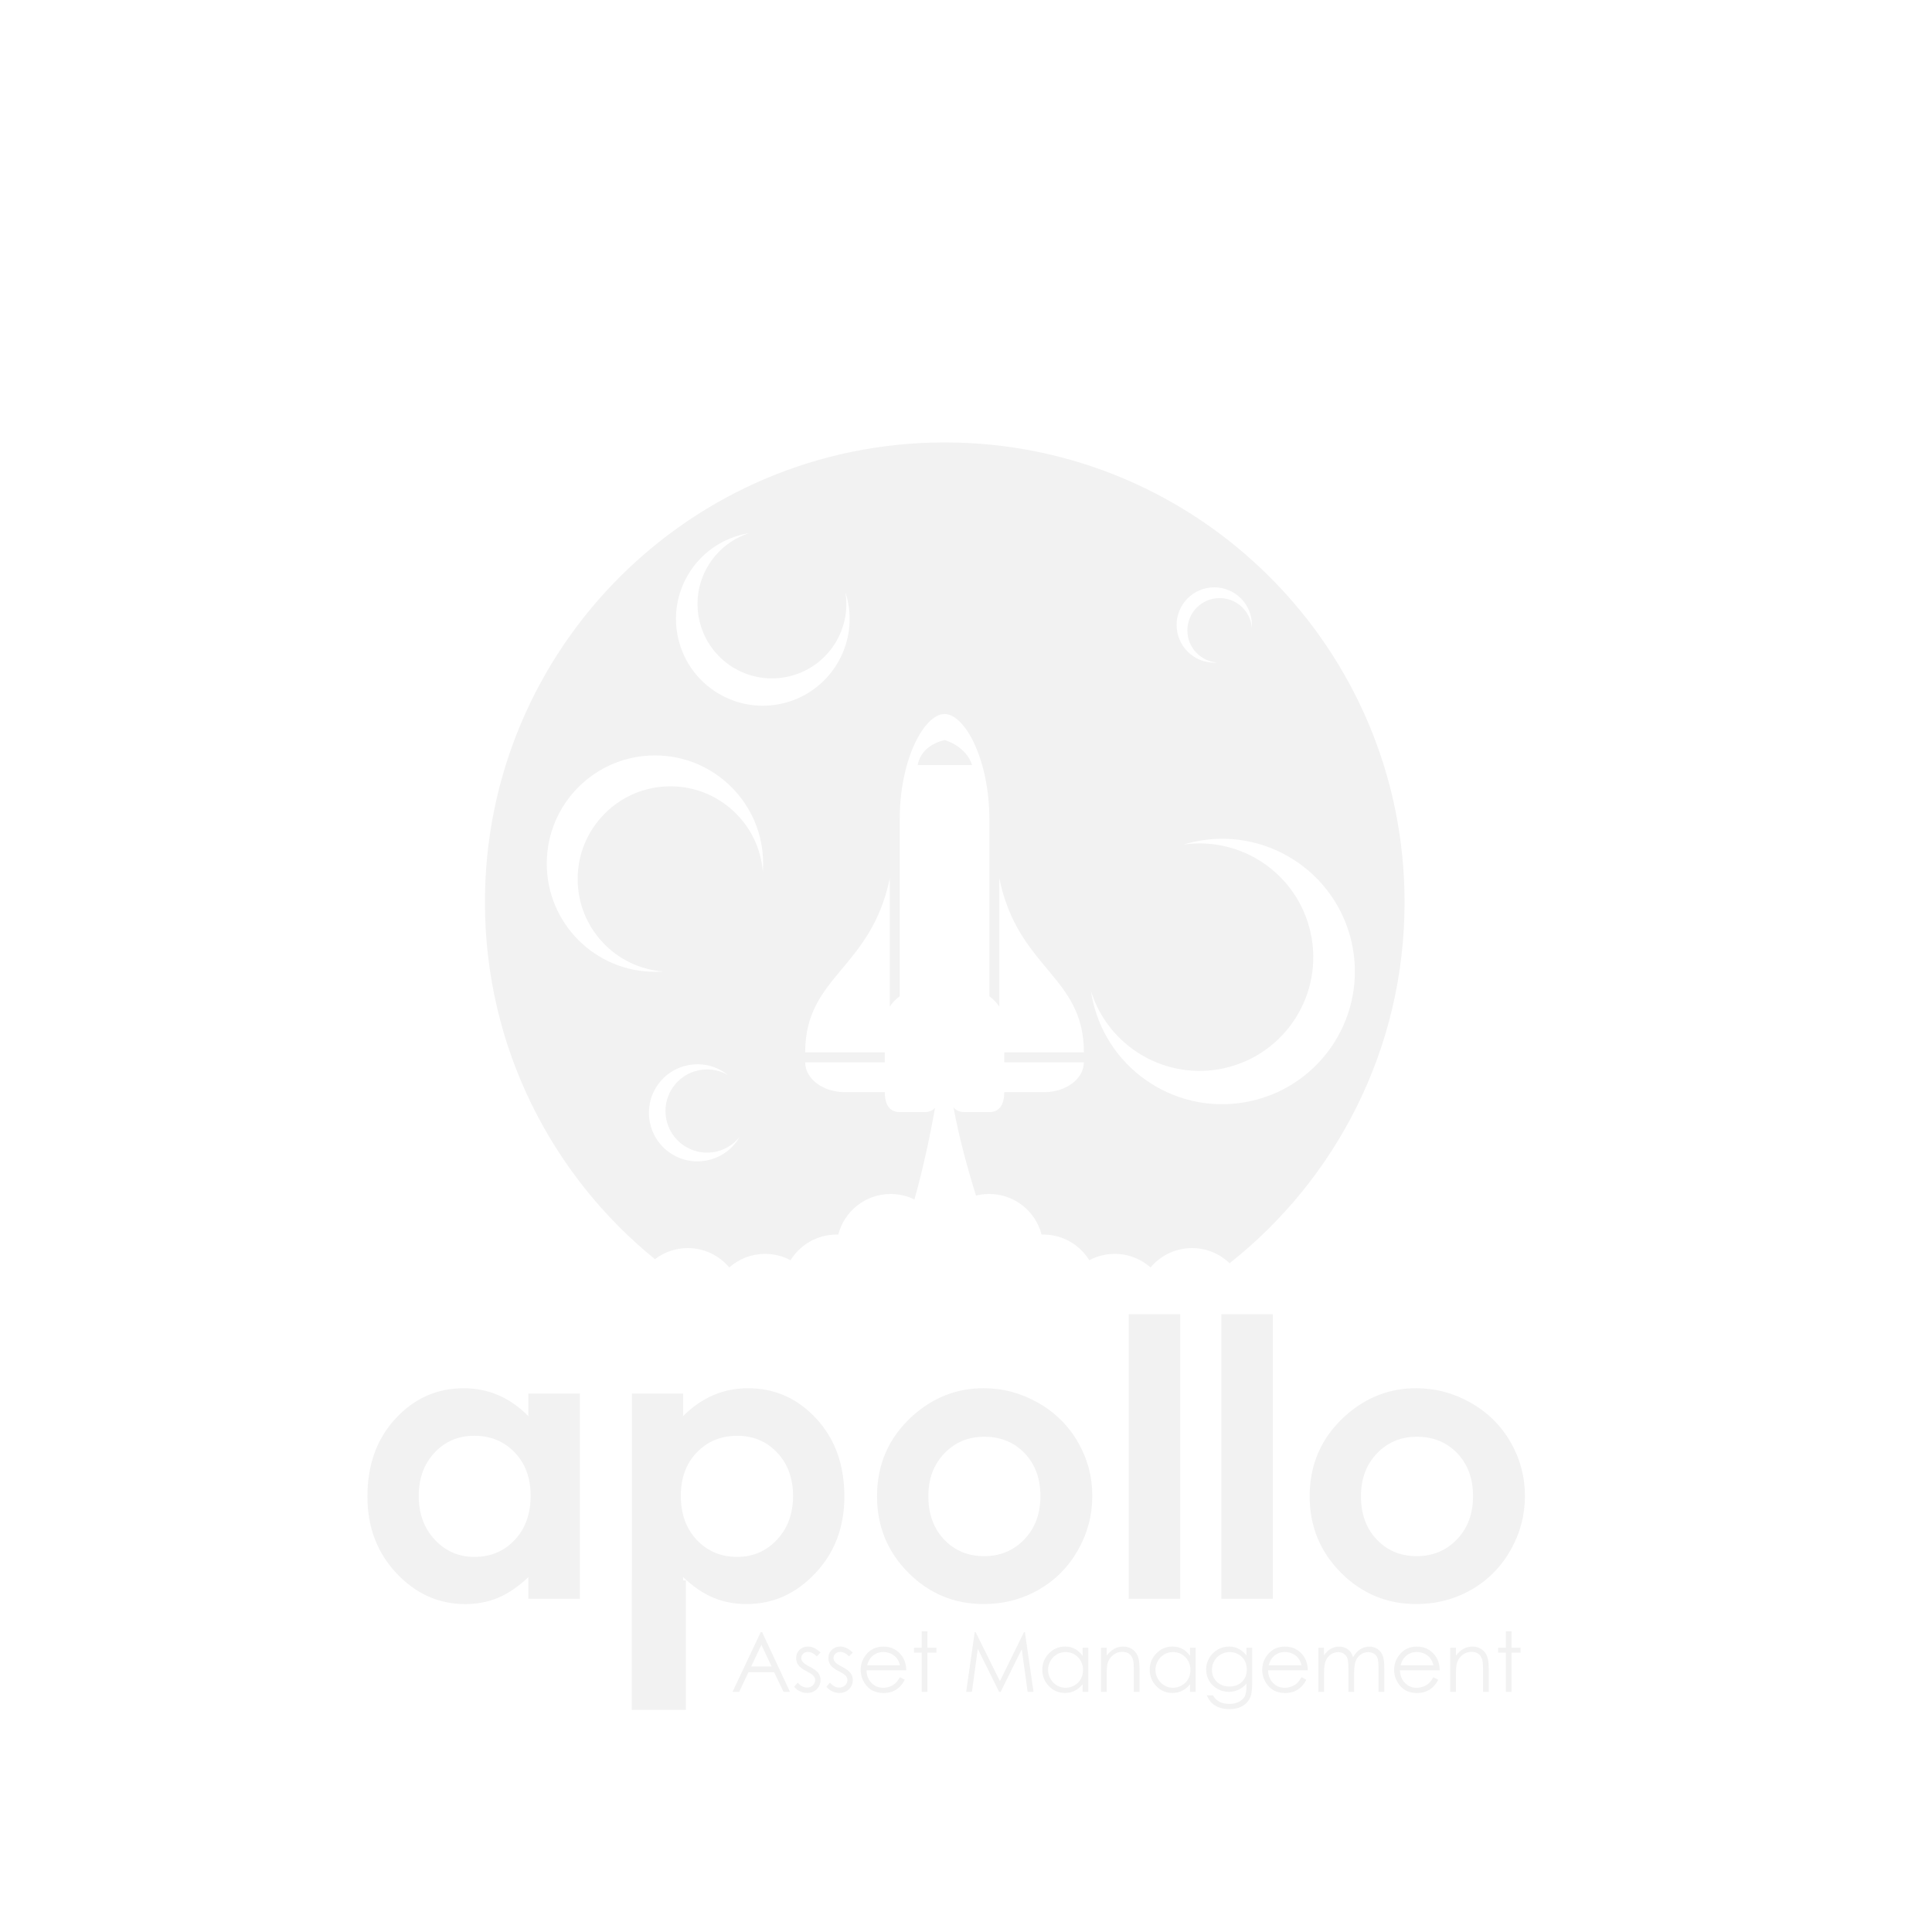
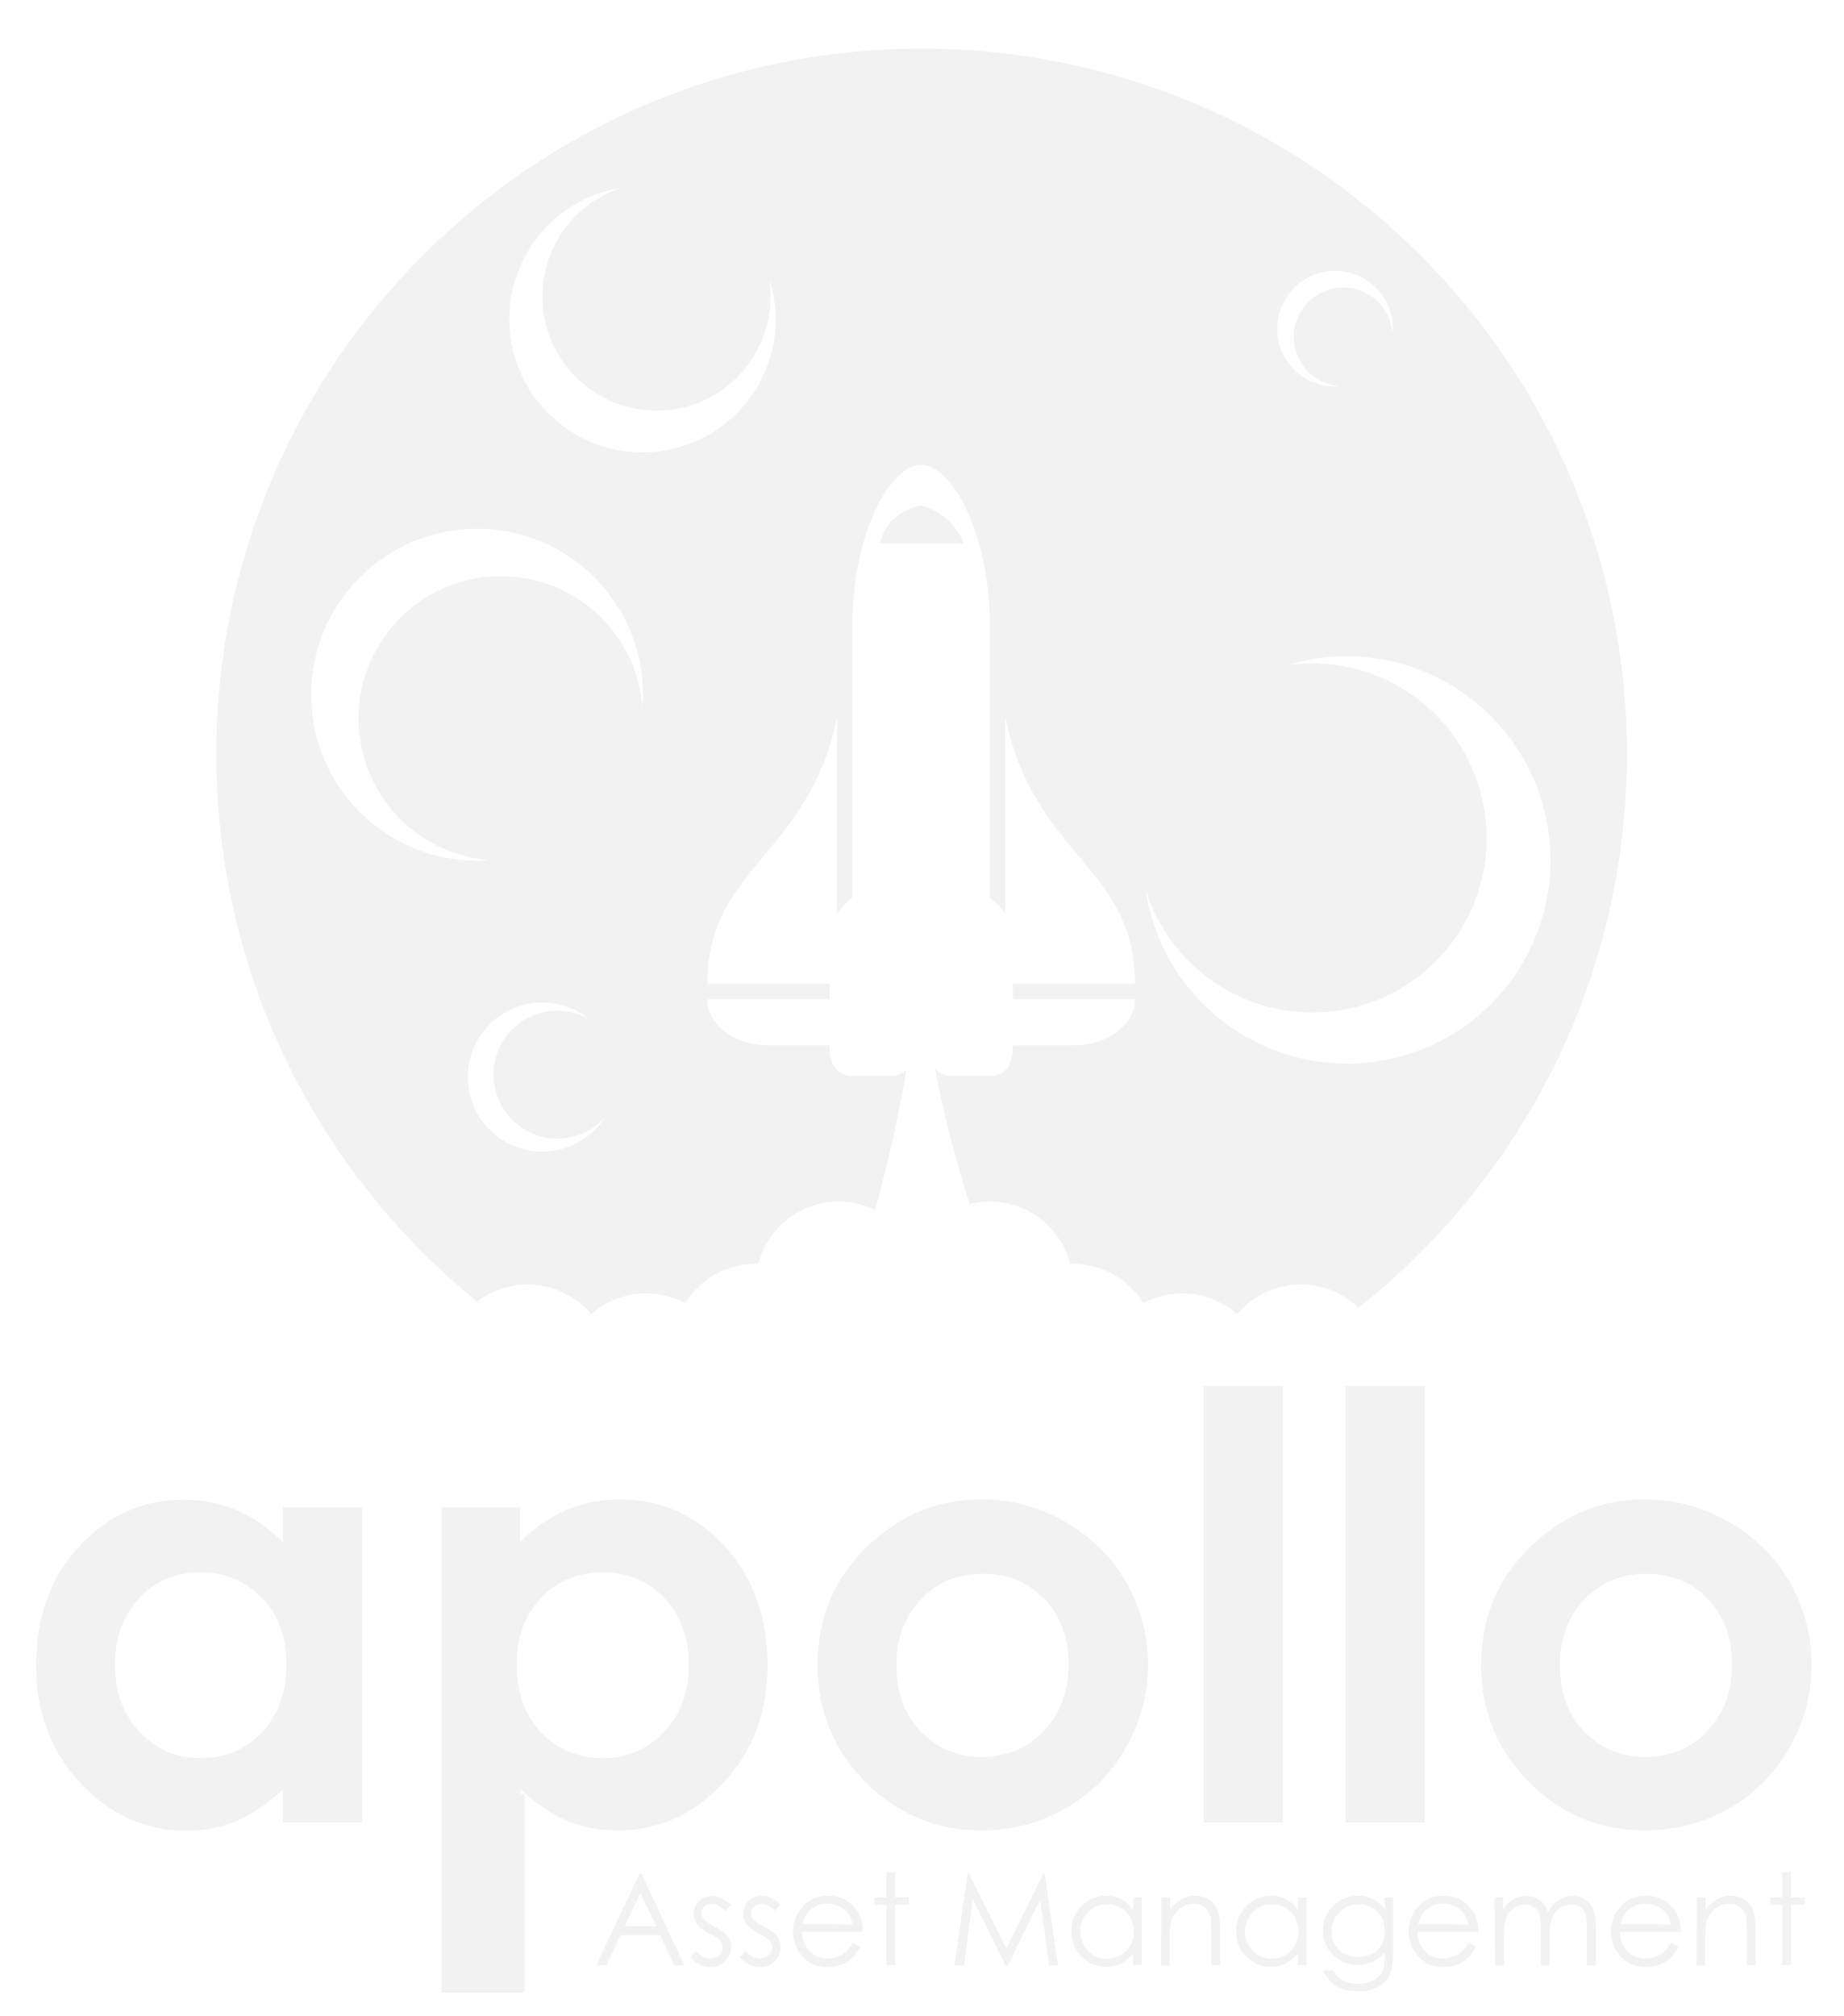
- <svg xmlns="http://www.w3.org/2000/svg" version="1.1" id="Layer_1" x="0px" y="0px" viewBox="0 0 1000 1000" style="enable-background:new 0 0 1000 1000;" xml:space="preserve">
+ <svg xmlns="http://www.w3.org/2000/svg" version="1.1" id="Layer_1" x="0px" y="0px" viewBox="0 0 622 680.2" style="enable-background:new 0 0 622 680.2;" xml:space="preserve">
  <style type="text/css">
	.st0{display:none;fill:#454776;}
	.st1{fill:#F2F2F2;}
</style>
-   <rect x="-22" y="-13" class="st0" width="1022" height="1022" />
-   <path class="st1" d="M489,229c-131.44,0-238,106.56-238,238c0,74.57,34.31,141.13,87.99,184.76c4.72-3.61,10.61-5.76,17.01-5.76  c8.62,0,16.33,3.9,21.46,10.02c4.94-4.37,11.43-7.02,18.54-7.02c4.76,0,9.25,1.19,13.18,3.29C414.11,644.32,422.93,639,433,639  c0.29,0,0.59,0.01,0.88,0.02C436.98,626.93,447.95,618,461,618c4.42,0,8.59,1.03,12.31,2.85c4.73-16.98,8.16-33.26,10.64-47.39  c-1.36,1.49-3.21,2.15-5.36,2.15H465.7c-4.5,0-7.73-2.83-7.73-10.3h-20.61c-11.38,0-20.6-6.92-20.6-15.45h41.21v-5.15h-41.21v0  c0-39.73,34.05-42.87,43.79-90.15v66.45c1.29-1.98,3.04-3.79,5.15-5.38v-91.97c0-14.09,2.84-28.25,7.81-38.83  c4.48-9.55,10.23-15.26,15.38-15.26s10.9,5.7,15.38,15.26c4.96,10.58,7.81,24.73,7.81,38.83v91.97c2.11,1.59,3.86,3.41,5.15,5.38  v-66.45c9.74,47.28,43.79,50.42,43.79,90.15v0h-41.21v5.15H561c0,8.53-9.23,15.45-20.6,15.45h-20.61c0,7.46-3.22,10.3-7.73,10.3  h-12.88c-2.31,0-4.29-0.76-5.66-2.5c2.78,14.95,6.87,30.46,11.67,45.73c2.18-0.54,4.46-0.84,6.81-0.84  c13.05,0,24.02,8.93,27.12,21.02c0.29-0.01,0.58-0.02,0.88-0.02c10.07,0,18.89,5.32,23.82,13.29c3.93-2.1,8.41-3.29,13.18-3.29  c7.11,0,13.6,2.66,18.54,7.02C600.67,649.9,608.38,646,617,646c7.55,0,14.39,2.99,19.43,7.85C691.59,610.26,727,542.77,727,467  C727,335.56,620.44,229,489,229z M381.74,590.2c-7.84,11.45-23.49,14.38-34.94,6.53c-11.45-7.84-14.38-23.49-6.53-34.94  c7.84-11.45,23.49-14.38,34.94-6.53c0.54,0.37,1.06,0.77,1.56,1.17c-9.66-5.6-22.14-2.9-28.55,6.46c-6.72,9.82-4.22,23.22,5.6,29.95  c9.36,6.41,21.97,4.41,28.95-4.29C382.45,589.11,382.11,589.66,381.74,590.2z M394.83,451.14C392.86,426.44,372.21,407,347,407  c-26.51,0-48,21.49-48,48c0,25.21,19.44,45.86,44.14,47.83c-1.37,0.1-2.74,0.17-4.14,0.17c-30.93,0-56-25.07-56-56  c0-30.93,25.07-56,56-56s56,25.07,56,56C395,448.39,394.93,449.77,394.83,451.14z M405.31,364.04  c-24.13,5.79-48.39-9.08-54.18-33.21c-5.79-24.13,9.08-48.39,33.21-54.18c1.09-0.26,2.17-0.47,3.26-0.64  c-18.91,6.16-30.21,25.92-25.49,45.59c4.96,20.69,25.75,33.43,46.44,28.47c19.67-4.72,32.15-23.75,29.06-43.39  c0.33,1.05,0.65,2.11,0.91,3.2C444.31,333.99,429.44,358.25,405.31,364.04z M628.5,304c10.77,0,19.5,8.73,19.5,19.5  c0,0.47-0.04,0.93-0.07,1.39c-0.71-8.58-7.88-15.32-16.64-15.32c-9.23,0-16.71,7.48-16.71,16.71c0,8.76,6.74,15.93,15.32,16.64  c-0.46,0.03-0.92,0.07-1.39,0.07c-10.77,0-19.5-8.73-19.5-19.5C609,312.73,617.73,304,628.5,304z M647.65,569.86  c-37.01,8.32-73.75-14.95-82.07-51.96c-0.37-1.67-0.66-3.33-0.91-5c9,29.03,38.94,46.73,69.11,39.96  c31.72-7.13,51.66-38.62,44.53-70.35c-6.78-30.17-35.59-49.66-65.68-45.37c1.61-0.49,3.24-0.94,4.91-1.31  c37.01-8.32,73.75,14.95,82.07,51.95C707.92,524.8,684.66,561.54,647.65,569.86z" />
+   <rect x="-200" y="-225.6" class="st0" width="1022" height="1022" />
+   <path class="st1" d="M311,16.4c-131.4,0-238,106.6-238,238c0,74.6,34.3,141.1,88,184.8c4.7-3.6,10.6-5.8,17-5.8  c8.6,0,16.3,3.9,21.5,10c4.9-4.4,11.4-7,18.5-7c4.8,0,9.2,1.2,13.2,3.3c4.9-8,13.8-13.3,23.8-13.3c0.3,0,0.6,0,0.9,0  c3.1-12.1,14.1-21,27.1-21c4.4,0,8.6,1,12.3,2.8c4.7-17,8.2-33.3,10.6-47.4c-1.4,1.5-3.2,2.2-5.4,2.2h-12.9c-4.5,0-7.7-2.8-7.7-10.3  h-20.6c-11.4,0-20.6-6.9-20.6-15.5h41.2v-5.2h-41.2l0,0c0-39.7,34-42.9,43.8-90.1v66.4c1.3-2,3-3.8,5.1-5.4v-92  c0-14.1,2.8-28.2,7.8-38.8c4.5-9.5,10.2-15.3,15.4-15.3s10.9,5.7,15.4,15.3c5,10.6,7.8,24.7,7.8,38.8v92c2.1,1.6,3.9,3.4,5.2,5.4  v-66.5c9.7,47.3,43.8,50.4,43.8,90.2l0,0h-41.2v5.2H383c0,8.5-9.2,15.5-20.6,15.5h-20.6c0,7.5-3.2,10.3-7.7,10.3h-12.9  c-2.3,0-4.3-0.8-5.7-2.5c2.8,15,6.9,30.5,11.7,45.7c2.2-0.5,4.5-0.8,6.8-0.8c13,0,24,8.9,27.1,21c0.3,0,0.6,0,0.9,0  c10.1,0,18.9,5.3,23.8,13.3c3.9-2.1,8.4-3.3,13.2-3.3c7.1,0,13.6,2.7,18.5,7c5.1-6.1,12.8-10,21.5-10c7.5,0,14.4,3,19.4,7.8  c55.2-43.6,90.6-111.1,90.6-186.8C549,122.9,442.4,16.4,311,16.4z M203.7,377.6c-7.8,11.5-23.5,14.4-34.9,6.5  c-11.5-7.8-14.4-23.5-6.5-34.9c7.8-11.5,23.5-14.4,34.9-6.5c0.5,0.4,1.1,0.8,1.6,1.2c-9.7-5.6-22.1-2.9-28.5,6.5  c-6.7,9.8-4.2,23.2,5.6,30c9.4,6.4,22,4.4,29-4.3C204.4,376.5,204.1,377,203.7,377.6z M216.8,238.5c-2-24.7-22.6-44.1-47.8-44.1  c-26.5,0-48,21.5-48,48c0,25.2,19.4,45.9,44.1,47.8c-1.4,0.1-2.7,0.2-4.1,0.2c-30.9,0-56-25.1-56-56s25.1-56,56-56s56,25.1,56,56  C217,235.8,216.9,237.1,216.8,238.5z M227.3,151.4c-24.1,5.8-48.4-9.1-54.2-33.2c-5.8-24.1,9.1-48.4,33.2-54.2  c1.1-0.3,2.2-0.5,3.3-0.6c-18.9,6.2-30.2,25.9-25.5,45.6c5,20.7,25.8,33.4,46.4,28.5c19.7-4.7,32.1-23.8,29.1-43.4  c0.3,1,0.6,2.1,0.9,3.2C266.3,121.4,251.4,145.6,227.3,151.4z M450.5,91.4c10.8,0,19.5,8.7,19.5,19.5c0,0.5,0,0.9-0.1,1.4  c-0.7-8.6-7.9-15.3-16.6-15.3c-9.2,0-16.7,7.5-16.7,16.7c0,8.8,6.7,15.9,15.3,16.6c-0.5,0-0.9,0.1-1.4,0.1  c-10.8,0-19.5-8.7-19.5-19.5C431,100.1,439.7,91.4,450.5,91.4z M469.6,357.2c-37,8.3-73.8-15-82.1-52c-0.4-1.7-0.7-3.3-0.9-5  c9,29,38.9,46.7,69.1,40c31.7-7.1,51.7-38.6,44.5-70.4c-6.8-30.2-35.6-49.7-65.7-45.4c1.6-0.5,3.2-0.9,4.9-1.3  c37-8.3,73.8,15,82.1,52C529.9,312.2,506.6,348.9,469.6,357.2z" />
  <g>
-     <path class="st1" d="M394.49,844.82l14.4,30.89h-3.33l-4.86-10.16H387.4l-4.81,10.16h-3.44l14.59-30.89H394.49z M394.1,851.38   l-5.29,11.18h10.56L394.1,851.38z" />
-     <path class="st1" d="M424.69,855.36l-1.89,1.95c-1.57-1.53-3.11-2.29-4.61-2.29c-0.95,0-1.77,0.31-2.45,0.94   c-0.68,0.63-1.02,1.36-1.02,2.2c0,0.74,0.28,1.45,0.84,2.12c0.56,0.69,1.74,1.49,3.54,2.41c2.19,1.13,3.67,2.23,4.46,3.28   c0.77,1.06,1.16,2.26,1.16,3.59c0,1.88-0.66,3.46-1.98,4.77c-1.32,1.3-2.96,1.95-4.94,1.95c-1.32,0-2.58-0.29-3.77-0.86   c-1.2-0.57-2.19-1.37-2.98-2.37l1.85-2.1c1.5,1.69,3.09,2.54,4.78,2.54c1.18,0,2.18-0.38,3.01-1.13c0.83-0.76,1.24-1.64,1.24-2.67   c0-0.84-0.27-1.59-0.82-2.25c-0.55-0.64-1.78-1.46-3.7-2.44c-2.06-1.06-3.47-2.11-4.21-3.15c-0.74-1.04-1.12-2.22-1.12-3.55   c0-1.74,0.59-3.18,1.78-4.33c1.18-1.15,2.68-1.72,4.49-1.72C420.44,852.27,422.56,853.3,424.69,855.36z" />
-     <path class="st1" d="M441.38,855.36l-1.89,1.95c-1.57-1.53-3.11-2.29-4.61-2.29c-0.95,0-1.77,0.31-2.45,0.94   c-0.68,0.63-1.02,1.36-1.02,2.2c0,0.74,0.28,1.45,0.84,2.12c0.56,0.69,1.74,1.49,3.54,2.41c2.19,1.13,3.67,2.23,4.46,3.28   c0.77,1.06,1.16,2.26,1.16,3.59c0,1.88-0.66,3.46-1.98,4.77c-1.32,1.3-2.96,1.95-4.94,1.95c-1.32,0-2.58-0.29-3.77-0.86   c-1.2-0.57-2.19-1.37-2.98-2.37l1.85-2.1c1.5,1.69,3.09,2.54,4.78,2.54c1.18,0,2.18-0.38,3.01-1.13c0.83-0.76,1.24-1.64,1.24-2.67   c0-0.84-0.27-1.59-0.82-2.25c-0.55-0.64-1.78-1.46-3.7-2.44c-2.06-1.06-3.47-2.11-4.21-3.15c-0.74-1.04-1.12-2.22-1.12-3.55   c0-1.74,0.59-3.18,1.78-4.33c1.18-1.15,2.68-1.72,4.49-1.72C437.13,852.27,439.25,853.3,441.38,855.36z" />
-     <path class="st1" d="M465.82,868.13l2.48,1.3c-0.81,1.6-1.75,2.88-2.82,3.86c-1.06,0.98-2.26,1.73-3.59,2.24   c-1.33,0.51-2.84,0.77-4.52,0.77c-3.73,0-6.64-1.22-8.74-3.66s-3.15-5.2-3.15-8.28c0-2.9,0.89-5.48,2.67-7.75   c2.26-2.88,5.27-4.33,9.06-4.33c3.9,0,7,1.48,9.33,4.43c1.65,2.09,2.49,4.69,2.52,7.81H448.5c0.06,2.65,0.9,4.83,2.54,6.53   c1.64,1.7,3.67,2.54,6.08,2.54c1.16,0,2.29-0.2,3.4-0.61s2.04-0.94,2.81-1.61S464.92,869.62,465.82,868.13z M465.82,861.97   c-0.39-1.57-0.96-2.82-1.71-3.76s-1.74-1.69-2.97-2.27c-1.23-0.57-2.53-0.86-3.89-0.86c-2.24,0-4.17,0.72-5.78,2.16   c-1.18,1.05-2.07,2.62-2.67,4.72H465.82z" />
-     <path class="st1" d="M477.09,844.38h2.94v8.48h4.66v2.54h-4.66v20.3h-2.94v-20.3h-4.01v-2.54h4.01V844.38z" />
-     <path class="st1" d="M500.08,875.71l4.42-30.89h0.5l12.56,25.34L530,844.82h0.49l4.45,30.89h-3.03l-3.05-22.09l-10.92,22.09h-0.79   l-11.05-22.26l-3.03,22.26H500.08z" />
-     <path class="st1" d="M563.28,852.86v22.84h-2.9v-3.93c-1.23,1.5-2.61,2.62-4.15,3.38c-1.53,0.76-3.21,1.13-5.03,1.13   c-3.23,0-5.99-1.17-8.28-3.52c-2.29-2.34-3.43-5.2-3.43-8.56c0-3.29,1.15-6.1,3.46-8.44s5.09-3.51,8.33-3.51   c1.88,0,3.57,0.4,5.09,1.2c1.52,0.8,2.85,2,4,3.59v-4.2H563.28z M551.54,855.11c-1.64,0-3.15,0.4-4.53,1.21   c-1.38,0.8-2.49,1.93-3.3,3.39c-0.82,1.45-1.23,2.99-1.23,4.61c0,1.61,0.41,3.15,1.24,4.61c0.82,1.47,1.93,2.61,3.32,3.43   c1.39,0.82,2.88,1.23,4.48,1.23c1.61,0,3.13-0.41,4.57-1.22c1.44-0.81,2.55-1.91,3.32-3.29c0.78-1.38,1.16-2.94,1.16-4.68   c0-2.64-0.87-4.85-2.61-6.63C556.22,856,554.08,855.11,551.54,855.11z" />
-     <path class="st1" d="M569.9,852.86h2.94v4.09c1.18-1.57,2.48-2.74,3.9-3.52c1.43-0.78,2.98-1.17,4.66-1.17   c1.71,0,3.22,0.43,4.54,1.3c1.32,0.87,2.3,2.04,2.93,3.51c0.63,1.47,0.94,3.76,0.94,6.87v11.76h-2.94v-10.9   c0-2.63-0.11-4.39-0.33-5.27c-0.34-1.51-0.99-2.65-1.96-3.41c-0.97-0.76-2.23-1.14-3.78-1.14c-1.78,0-3.37,0.59-4.78,1.76   c-1.41,1.18-2.33,2.63-2.78,4.37c-0.28,1.13-0.42,3.21-0.42,6.21v8.38h-2.94V852.86z" />
-     <path class="st1" d="M618.88,852.86v22.84h-2.9v-3.93c-1.23,1.5-2.61,2.62-4.15,3.38c-1.53,0.76-3.21,1.13-5.03,1.13   c-3.23,0-5.99-1.17-8.28-3.52c-2.29-2.34-3.43-5.2-3.43-8.56c0-3.29,1.15-6.1,3.46-8.44s5.09-3.51,8.33-3.51   c1.88,0,3.57,0.4,5.09,1.2c1.52,0.8,2.85,2,4,3.59v-4.2H618.88z M607.13,855.11c-1.64,0-3.15,0.4-4.53,1.21   c-1.38,0.8-2.49,1.93-3.3,3.39c-0.82,1.45-1.23,2.99-1.23,4.61c0,1.61,0.41,3.15,1.24,4.61c0.82,1.47,1.93,2.61,3.32,3.43   c1.39,0.82,2.88,1.23,4.48,1.23c1.61,0,3.13-0.41,4.57-1.22c1.44-0.81,2.55-1.91,3.32-3.29c0.78-1.38,1.16-2.94,1.16-4.68   c0-2.64-0.87-4.85-2.61-6.63C611.82,856,609.68,855.11,607.13,855.11z" />
-     <path class="st1" d="M645.19,852.86h2.94v18.2c0,3.21-0.28,5.55-0.84,7.03c-0.77,2.1-2.11,3.72-4.01,4.85   c-1.9,1.13-4.19,1.7-6.87,1.7c-1.96,0-3.72-0.28-5.28-0.83s-2.83-1.3-3.81-2.23c-0.98-0.93-1.88-2.3-2.71-4.1h3.19   c0.87,1.51,1.99,2.63,3.36,3.36c1.37,0.73,3.08,1.09,5.11,1.09c2,0,3.7-0.37,5.08-1.12s2.37-1.68,2.95-2.81   c0.59-1.13,0.88-2.95,0.88-5.47v-1.18c-1.11,1.4-2.46,2.47-4.06,3.22c-1.6,0.75-3.29,1.12-5.09,1.12c-2.1,0-4.08-0.52-5.93-1.56   c-1.85-1.04-3.28-2.45-4.29-4.21s-1.51-3.7-1.51-5.82c0-2.11,0.53-4.08,1.58-5.91c1.05-1.83,2.5-3.27,4.36-4.34   c1.86-1.06,3.81-1.6,5.87-1.6c1.71,0,3.3,0.35,4.78,1.06c1.48,0.71,2.9,1.87,4.28,3.5V852.86z M636.52,855.11   c-1.67,0-3.21,0.4-4.64,1.21s-2.55,1.92-3.36,3.34c-0.81,1.42-1.22,2.96-1.22,4.61c0,2.51,0.84,4.58,2.52,6.21   c1.68,1.64,3.86,2.46,6.53,2.46c2.7,0,4.87-0.81,6.52-2.44c1.65-1.62,2.47-3.76,2.47-6.4c0-1.72-0.38-3.26-1.13-4.61   c-0.76-1.35-1.83-2.42-3.21-3.2C639.6,855.5,638.11,855.11,636.52,855.11z" />
-     <path class="st1" d="M673.66,868.13l2.48,1.3c-0.81,1.6-1.75,2.88-2.82,3.86c-1.06,0.98-2.26,1.73-3.59,2.24   c-1.33,0.51-2.84,0.77-4.52,0.77c-3.73,0-6.64-1.22-8.74-3.66s-3.15-5.2-3.15-8.28c0-2.9,0.89-5.48,2.67-7.75   c2.26-2.88,5.27-4.33,9.06-4.33c3.9,0,7.01,1.48,9.33,4.43c1.65,2.09,2.49,4.69,2.52,7.81h-20.56c0.06,2.65,0.9,4.83,2.54,6.53   c1.64,1.7,3.66,2.54,6.07,2.54c1.16,0,2.29-0.2,3.4-0.61s2.04-0.94,2.81-1.61C671.93,870.7,672.76,869.62,673.66,868.13z    M673.66,861.97c-0.39-1.57-0.96-2.82-1.71-3.76s-1.74-1.69-2.97-2.27c-1.23-0.57-2.53-0.86-3.89-0.86c-2.24,0-4.17,0.72-5.78,2.16   c-1.18,1.05-2.07,2.62-2.67,4.72H673.66z" />
-     <path class="st1" d="M682.35,852.86h2.94v3.95c1.02-1.46,2.07-2.52,3.15-3.19c1.49-0.9,3.05-1.34,4.69-1.34   c1.11,0,2.16,0.22,3.15,0.65s1.81,1.01,2.44,1.73c0.63,0.72,1.18,1.75,1.64,3.1c0.98-1.79,2.2-3.15,3.67-4.08s3.04-1.4,4.73-1.4   c1.58,0,2.97,0.4,4.18,1.2c1.21,0.8,2.1,1.91,2.69,3.34s0.88,3.57,0.88,6.42v12.47h-3v-12.47c0-2.45-0.17-4.13-0.52-5.05   c-0.35-0.92-0.95-1.66-1.79-2.21c-0.84-0.56-1.85-0.84-3.02-0.84c-1.42,0-2.72,0.42-3.9,1.26c-1.18,0.84-2.04,1.96-2.58,3.36   s-0.82,3.74-0.82,7.01v8.94h-2.94v-11.69c0-2.76-0.17-4.63-0.51-5.62c-0.34-0.99-0.94-1.78-1.79-2.37   c-0.85-0.59-1.87-0.89-3.04-0.89c-1.36,0-2.63,0.41-3.81,1.23c-1.18,0.82-2.06,1.92-2.62,3.31c-0.57,1.39-0.85,3.51-0.85,6.36v9.68   h-2.94V852.86z" />
-     <path class="st1" d="M741.94,868.13l2.48,1.3c-0.81,1.6-1.75,2.88-2.82,3.86c-1.06,0.98-2.26,1.73-3.59,2.24   c-1.33,0.51-2.84,0.77-4.52,0.77c-3.73,0-6.64-1.22-8.74-3.66s-3.15-5.2-3.15-8.28c0-2.9,0.89-5.48,2.67-7.75   c2.26-2.88,5.27-4.33,9.06-4.33c3.9,0,7.01,1.48,9.33,4.43c1.65,2.09,2.49,4.69,2.52,7.81h-20.56c0.06,2.65,0.9,4.83,2.54,6.53   c1.64,1.7,3.66,2.54,6.07,2.54c1.16,0,2.29-0.2,3.4-0.61s2.04-0.94,2.81-1.61C740.21,870.7,741.04,869.62,741.94,868.13z    M741.94,861.97c-0.39-1.57-0.96-2.82-1.71-3.76s-1.74-1.69-2.97-2.27c-1.23-0.57-2.53-0.86-3.89-0.86c-2.24,0-4.17,0.72-5.78,2.16   c-1.18,1.05-2.07,2.62-2.67,4.72H741.94z" />
-     <path class="st1" d="M750.65,852.86h2.94v4.09c1.18-1.57,2.48-2.74,3.91-3.52c1.43-0.78,2.98-1.17,4.66-1.17   c1.71,0,3.22,0.43,4.55,1.3c1.32,0.87,2.3,2.04,2.93,3.51c0.63,1.47,0.94,3.76,0.94,6.87v11.76h-2.94v-10.9   c0-2.63-0.11-4.39-0.33-5.27c-0.34-1.51-0.99-2.65-1.96-3.41c-0.96-0.76-2.22-1.14-3.78-1.14c-1.78,0-3.37,0.59-4.78,1.76   c-1.41,1.18-2.33,2.63-2.78,4.37c-0.28,1.13-0.42,3.21-0.42,6.21v8.38h-2.94V852.86z" />
-     <path class="st1" d="M779.44,844.38h2.94v8.48h4.66v2.54h-4.66v20.3h-2.94v-20.3h-4.01v-2.54h4.01V844.38z" />
+     <path class="st1" d="M216.5,632.2l14.4,30.9h-3.3l-4.9-10.2h-13.3l-4.8,10.2h-3.4l14.6-30.9H216.5z M216.1,638.7l-5.3,11.2h10.6   L216.1,638.7z" />
+     <path class="st1" d="M246.7,642.7l-1.9,2c-1.6-1.5-3.1-2.3-4.6-2.3c-1,0-1.8,0.3-2.5,0.9c-0.7,0.6-1,1.4-1,2.2   c0,0.7,0.3,1.5,0.8,2.1c0.6,0.7,1.7,1.5,3.5,2.4c2.2,1.1,3.7,2.2,4.5,3.3c0.8,1.1,1.2,2.3,1.2,3.6c0,1.9-0.7,3.5-2,4.8   c-1.3,1.3-3,2-4.9,2c-1.3,0-2.6-0.3-3.8-0.9c-1.2-0.6-2.2-1.4-3-2.4l1.9-2.1c1.5,1.7,3.1,2.5,4.8,2.5c1.2,0,2.2-0.4,3-1.1   c0.8-0.8,1.2-1.6,1.2-2.7c0-0.8-0.3-1.6-0.8-2.2c-0.5-0.6-1.8-1.5-3.7-2.4c-2.1-1.1-3.5-2.1-4.2-3.2c-0.7-1-1.1-2.2-1.1-3.5   c0-1.7,0.6-3.2,1.8-4.3c1.2-1.2,2.7-1.7,4.5-1.7C242.4,639.6,244.5,640.7,246.7,642.7z" />
+     <path class="st1" d="M263.4,642.7l-1.9,2c-1.6-1.5-3.1-2.3-4.6-2.3c-1,0-1.8,0.3-2.5,0.9c-0.7,0.6-1,1.4-1,2.2   c0,0.7,0.3,1.5,0.8,2.1c0.6,0.7,1.7,1.5,3.5,2.4c2.2,1.1,3.7,2.2,4.5,3.3c0.8,1.1,1.2,2.3,1.2,3.6c0,1.9-0.7,3.5-2,4.8   c-1.3,1.3-3,2-4.9,2c-1.3,0-2.6-0.3-3.8-0.9c-1.2-0.6-2.2-1.4-3-2.4l1.9-2.1c1.5,1.7,3.1,2.5,4.8,2.5c1.2,0,2.2-0.4,3-1.1   c0.8-0.8,1.2-1.6,1.2-2.7c0-0.8-0.3-1.6-0.8-2.2c-0.5-0.6-1.8-1.5-3.7-2.4c-2.1-1.1-3.5-2.1-4.2-3.2c-0.7-1-1.1-2.2-1.1-3.5   c0-1.7,0.6-3.2,1.8-4.3c1.2-1.2,2.7-1.7,4.5-1.7C259.1,639.6,261.2,640.7,263.4,642.7z" />
+     <path class="st1" d="M287.8,655.5l2.5,1.3c-0.8,1.6-1.8,2.9-2.8,3.9c-1.1,1-2.3,1.7-3.6,2.2s-2.8,0.8-4.5,0.8   c-3.7,0-6.6-1.2-8.7-3.7s-3.1-5.2-3.1-8.3c0-2.9,0.9-5.5,2.7-7.8c2.3-2.9,5.3-4.3,9.1-4.3c3.9,0,7,1.5,9.3,4.4   c1.6,2.1,2.5,4.7,2.5,7.8h-20.6c0.1,2.7,0.9,4.8,2.5,6.5s3.7,2.5,6.1,2.5c1.2,0,2.3-0.2,3.4-0.6s2-0.9,2.8-1.6   S286.9,657,287.8,655.5z M287.8,649.3c-0.4-1.6-1-2.8-1.7-3.8s-1.7-1.7-3-2.3c-1.2-0.6-2.5-0.9-3.9-0.9c-2.2,0-4.2,0.7-5.8,2.2   c-1.2,1-2.1,2.6-2.7,4.7L287.8,649.3L287.8,649.3z" />
+     <path class="st1" d="M299.1,631.7h2.9v8.5h4.7v2.5H302v20.3h-2.9v-20.3h-4v-2.5h4V631.7z" />
+     <path class="st1" d="M322.1,663.1l4.4-30.9h0.5l12.6,25.3l12.4-25.3h0.5l4.5,30.9h-3l-3-22.1l-10.9,22.1h-0.8l-11-22.3l-3,22.3   H322.1z" />
+     <path class="st1" d="M385.3,640.2v22.8h-2.9v-3.9c-1.2,1.5-2.6,2.6-4.2,3.4c-1.5,0.8-3.2,1.1-5,1.1c-3.2,0-6-1.2-8.3-3.5   c-2.3-2.3-3.4-5.2-3.4-8.6c0-3.3,1.2-6.1,3.5-8.4s5.1-3.5,8.3-3.5c1.9,0,3.6,0.4,5.1,1.2s2.8,2,4,3.6v-4.2L385.3,640.2L385.3,640.2   z M373.5,642.5c-1.6,0-3.2,0.4-4.5,1.2c-1.4,0.8-2.5,1.9-3.3,3.4c-0.8,1.5-1.2,3-1.2,4.6c0,1.6,0.4,3.2,1.2,4.6   c0.8,1.5,1.9,2.6,3.3,3.4s2.9,1.2,4.5,1.2c1.6,0,3.1-0.4,4.6-1.2s2.5-1.9,3.3-3.3c0.8-1.4,1.2-2.9,1.2-4.7c0-2.6-0.9-4.8-2.6-6.6   C378.2,643.4,376.1,642.5,373.5,642.5z" />
+     <path class="st1" d="M391.9,640.2h2.9v4.1c1.2-1.6,2.5-2.7,3.9-3.5c1.4-0.8,3-1.2,4.7-1.2c1.7,0,3.2,0.4,4.5,1.3s2.3,2,2.9,3.5   c0.6,1.5,0.9,3.8,0.9,6.9v11.8h-2.9v-10.9c0-2.6-0.1-4.4-0.3-5.3c-0.3-1.5-1-2.7-2-3.4c-1-0.8-2.2-1.1-3.8-1.1   c-1.8,0-3.4,0.6-4.8,1.8c-1.4,1.2-2.3,2.6-2.8,4.4c-0.3,1.1-0.4,3.2-0.4,6.2v8.4h-2.9L391.9,640.2L391.9,640.2z" />
+     <path class="st1" d="M440.9,640.2v22.8H438v-3.9c-1.2,1.5-2.6,2.6-4.2,3.4c-1.5,0.8-3.2,1.1-5,1.1c-3.2,0-6-1.2-8.3-3.5   c-2.3-2.3-3.4-5.2-3.4-8.6c0-3.3,1.2-6.1,3.5-8.4s5.1-3.5,8.3-3.5c1.9,0,3.6,0.4,5.1,1.2s2.8,2,4,3.6v-4.2L440.9,640.2L440.9,640.2   z M429.1,642.5c-1.6,0-3.2,0.4-4.5,1.2c-1.4,0.8-2.5,1.9-3.3,3.4c-0.8,1.5-1.2,3-1.2,4.6c0,1.6,0.4,3.2,1.2,4.6   c0.8,1.5,1.9,2.6,3.3,3.4s2.9,1.2,4.5,1.2c1.6,0,3.1-0.4,4.6-1.2s2.5-1.9,3.3-3.3c0.8-1.4,1.2-2.9,1.2-4.7c0-2.6-0.9-4.8-2.6-6.6   C433.8,643.4,431.7,642.5,429.1,642.5z" />
+     <path class="st1" d="M467.2,640.2h2.9v18.2c0,3.2-0.3,5.5-0.8,7c-0.8,2.1-2.1,3.7-4,4.8s-4.2,1.7-6.9,1.7c-2,0-3.7-0.3-5.3-0.8   s-2.8-1.3-3.8-2.2s-1.9-2.3-2.7-4.1h3.2c0.9,1.5,2,2.6,3.4,3.4s3.1,1.1,5.1,1.1c2,0,3.7-0.4,5.1-1.1s2.4-1.7,3-2.8   c0.6-1.1,0.9-3,0.9-5.5v-1.2c-1.1,1.4-2.5,2.5-4.1,3.2s-3.3,1.1-5.1,1.1c-2.1,0-4.1-0.5-5.9-1.6s-3.3-2.5-4.3-4.2s-1.5-3.7-1.5-5.8   c0-2.1,0.5-4.1,1.6-5.9c1-1.8,2.5-3.3,4.4-4.3c1.9-1.1,3.8-1.6,5.9-1.6c1.7,0,3.3,0.3,4.8,1.1c1.5,0.7,2.9,1.9,4.3,3.5L467.2,640.2   L467.2,640.2z M458.5,642.5c-1.7,0-3.2,0.4-4.6,1.2s-2.5,1.9-3.4,3.3c-0.8,1.4-1.2,3-1.2,4.6c0,2.5,0.8,4.6,2.5,6.2   c1.7,1.6,3.9,2.5,6.5,2.5c2.7,0,4.9-0.8,6.5-2.4c1.7-1.6,2.5-3.8,2.5-6.4c0-1.7-0.4-3.3-1.1-4.6c-0.8-1.3-1.8-2.4-3.2-3.2   C461.6,642.9,460.1,642.5,458.5,642.5z" />
+     <path class="st1" d="M495.6,655.5l2.5,1.3c-0.8,1.6-1.8,2.9-2.8,3.9c-1.1,1-2.3,1.7-3.6,2.2s-2.8,0.8-4.5,0.8   c-3.7,0-6.6-1.2-8.7-3.7s-3.2-5.2-3.2-8.3c0-2.9,0.9-5.5,2.7-7.8c2.3-2.9,5.3-4.3,9.1-4.3c3.9,0,7,1.5,9.3,4.4   c1.7,2.1,2.5,4.7,2.5,7.8h-20.6c0.1,2.7,0.9,4.8,2.5,6.5c1.6,1.7,3.7,2.5,6.1,2.5c1.2,0,2.3-0.2,3.4-0.6s2-0.9,2.8-1.6   C493.9,658.1,494.7,657,495.6,655.5z M495.6,649.3c-0.4-1.6-1-2.8-1.7-3.8s-1.7-1.7-3-2.3c-1.2-0.6-2.5-0.9-3.9-0.9   c-2.2,0-4.2,0.7-5.8,2.2c-1.2,1-2.1,2.6-2.7,4.7L495.6,649.3L495.6,649.3z" />
+     <path class="st1" d="M504.3,640.2h2.9v4c1-1.5,2.1-2.5,3.2-3.2c1.5-0.9,3-1.3,4.7-1.3c1.1,0,2.2,0.2,3.2,0.7s1.8,1,2.4,1.7   s1.2,1.8,1.6,3.1c1-1.8,2.2-3.2,3.7-4.1s3-1.4,4.7-1.4c1.6,0,3,0.4,4.2,1.2s2.1,1.9,2.7,3.3s0.9,3.6,0.9,6.4v12.5h-3v-12.5   c0-2.5-0.2-4.1-0.5-5c-0.3-0.9-1-1.7-1.8-2.2c-0.8-0.6-1.8-0.8-3-0.8c-1.4,0-2.7,0.4-3.9,1.3c-1.2,0.8-2,2-2.6,3.4s-0.8,3.7-0.8,7   v8.9h-2.9v-11.7c0-2.8-0.2-4.6-0.5-5.6s-0.9-1.8-1.8-2.4c-0.8-0.6-1.9-0.9-3-0.9c-1.4,0-2.6,0.4-3.8,1.2s-2.1,1.9-2.6,3.3   c-0.6,1.4-0.8,3.5-0.8,6.4v9.7h-2.9L504.3,640.2L504.3,640.2z" />
+     <path class="st1" d="M563.9,655.5l2.5,1.3c-0.8,1.6-1.8,2.9-2.8,3.9c-1.1,1-2.3,1.7-3.6,2.2s-2.8,0.8-4.5,0.8   c-3.7,0-6.6-1.2-8.7-3.7s-3.2-5.2-3.2-8.3c0-2.9,0.9-5.5,2.7-7.8c2.3-2.9,5.3-4.3,9.1-4.3c3.9,0,7,1.5,9.3,4.4   c1.7,2.1,2.5,4.7,2.5,7.8h-20.6c0.1,2.7,0.9,4.8,2.5,6.5c1.6,1.7,3.7,2.5,6.1,2.5c1.2,0,2.3-0.2,3.4-0.6s2-0.9,2.8-1.6   C562.2,658.1,563,657,563.9,655.5z M563.9,649.3c-0.4-1.6-1-2.8-1.7-3.8s-1.7-1.7-3-2.3c-1.2-0.6-2.5-0.9-3.9-0.9   c-2.2,0-4.2,0.7-5.8,2.2c-1.2,1-2.1,2.6-2.7,4.7L563.9,649.3L563.9,649.3z" />
+     <path class="st1" d="M572.6,640.2h2.9v4.1c1.2-1.6,2.5-2.7,3.9-3.5s3-1.2,4.7-1.2c1.7,0,3.2,0.4,4.5,1.3c1.3,0.9,2.3,2,2.9,3.5   c0.6,1.5,0.9,3.8,0.9,6.9v11.8h-2.9v-10.9c0-2.6-0.1-4.4-0.3-5.3c-0.3-1.5-1-2.7-2-3.4c-1-0.8-2.2-1.1-3.8-1.1   c-1.8,0-3.4,0.6-4.8,1.8c-1.4,1.2-2.3,2.6-2.8,4.4c-0.3,1.1-0.4,3.2-0.4,6.2v8.4h-2.9L572.6,640.2L572.6,640.2z" />
+     <path class="st1" d="M601.4,631.7h2.9v8.5h4.7v2.5h-4.7v20.3h-2.9v-20.3h-4v-2.5h4V631.7z" />
  </g>
  <g>
-     <path class="st1" d="M273.48,733c-4.75-4.82-9.92-8.43-15.51-10.84c-5.59-2.41-11.57-3.61-17.95-3.61   c-13.85,0-25.62,5.24-35.31,15.72c-9.69,10.48-14.53,23.93-14.53,40.33c0,15.82,5.01,29.05,15.02,39.7   c10.01,10.64,21.88,15.97,35.6,15.97c6.11,0,11.79-1.09,17.02-3.27c5.23-2.18,10.45-5.75,15.66-10.69v11.23h26.66V721.28h-26.66   V733z M266.38,797.11c-5.51,5.83-12.46,8.74-20.83,8.74c-8.11,0-14.94-2.96-20.49-8.89c-5.55-5.92-8.32-13.48-8.32-22.66   c0-9.11,2.73-16.58,8.18-22.41c5.45-5.83,12.3-8.74,20.54-8.74c8.44,0,15.41,2.87,20.92,8.59c5.51,5.73,8.27,13.22,8.27,22.46   C274.65,783.65,271.9,791.28,266.38,797.11z" />
-     <path class="st1" d="M387.15,718.54c-6.38,0-12.37,1.21-17.97,3.61c-5.6,2.41-10.81,6.02-15.62,10.84v-11.72H327.1V818H327v67h28   v-67h-1.44v-1.7c5.21,4.95,10.45,8.51,15.72,10.69s10.97,3.27,17.09,3.27c13.74,0,25.62-5.32,35.64-15.97   c10.02-10.64,15.04-23.88,15.04-39.7c0-16.41-4.85-29.85-14.55-40.33C412.8,723.79,401.02,718.54,387.15,718.54z M402.15,796.96   c-5.57,5.92-12.42,8.89-20.56,8.89c-8.4,0-15.37-2.91-20.9-8.74c-5.53-5.83-8.3-13.46-8.3-22.9c0-9.24,2.77-16.73,8.3-22.46   c5.53-5.73,12.5-8.59,20.9-8.59c8.33,0,15.23,2.91,20.7,8.74c5.47,5.83,8.2,13.3,8.2,22.41   C410.49,783.49,407.71,791.04,402.15,796.96z" />
-     <path class="st1" d="M537.3,726.06c-8.82-5.01-18.25-7.52-28.27-7.52c-13.87,0-26.14,4.82-36.82,14.45   c-12.17,11.07-18.26,24.9-18.26,41.5c0,15.5,5.39,28.66,16.16,39.5c10.77,10.84,23.78,16.26,39.01,16.26   c10.35,0,19.82-2.46,28.42-7.37s15.38-11.73,20.36-20.46c4.98-8.72,7.47-18.1,7.47-28.12c0-9.96-2.47-19.24-7.42-27.83   S546.12,731.08,537.3,726.06z M530.21,796.77c-5.54,5.79-12.49,8.69-20.84,8.69s-15.24-2.86-20.69-8.59   c-5.45-5.73-8.17-13.22-8.17-22.46c0-8.98,2.75-16.36,8.27-22.12c5.51-5.76,12.41-8.64,20.69-8.64c8.48,0,15.44,2.85,20.88,8.54   c5.45,5.7,8.17,13.1,8.17,22.22C538.52,783.52,535.75,790.97,530.21,796.77z" />
-     <rect x="584.22" y="680.26" class="st1" width="26.66" height="147.27" />
-     <rect x="632.17" y="680.26" class="st1" width="26.66" height="147.27" />
-     <path class="st1" d="M781.88,746.47c-4.95-8.59-11.83-15.4-20.65-20.41c-8.82-5.01-18.25-7.52-28.27-7.52   c-13.87,0-26.14,4.82-36.82,14.45c-12.17,11.07-18.26,24.9-18.26,41.5c0,15.5,5.39,28.66,16.16,39.5   c10.77,10.84,23.78,16.26,39.01,16.26c10.35,0,19.82-2.46,28.42-7.37s15.38-11.73,20.36-20.46c4.98-8.72,7.47-18.1,7.47-28.12   C789.3,764.35,786.83,755.07,781.88,746.47z M754.13,796.77c-5.54,5.79-12.49,8.69-20.84,8.69c-8.35,0-15.25-2.86-20.69-8.59   c-5.45-5.73-8.17-13.22-8.17-22.46c0-8.98,2.75-16.36,8.27-22.12c5.51-5.76,12.41-8.64,20.69-8.64c8.48,0,15.44,2.85,20.88,8.54   c5.44,5.7,8.17,13.1,8.17,22.22C762.45,783.52,759.67,790.97,754.13,796.77z" />
+     <path class="st1" d="M95.5,520.4c-4.8-4.8-9.9-8.4-15.5-10.8c-5.6-2.4-11.6-3.6-17.9-3.6c-13.9,0-25.6,5.2-35.3,15.7   C17,532.1,12.2,545.6,12.2,562c0,15.8,5,29,15,39.7c10,10.6,21.9,16,35.6,16c6.1,0,11.8-1.1,17-3.3c5.2-2.2,10.5-5.8,15.7-10.7   v11.2h26.7V508.6H95.5V520.4z M88.4,584.5c-5.5,5.8-12.5,8.7-20.8,8.7c-8.1,0-14.9-3-20.5-8.9c-5.6-5.9-8.3-13.5-8.3-22.7   c0-9.1,2.7-16.6,8.2-22.4c5.4-5.8,12.3-8.7,20.5-8.7c8.4,0,15.4,2.9,20.9,8.6c5.5,5.7,8.3,13.2,8.3,22.5   C96.6,571,93.9,578.6,88.4,584.5z" />
+     <path class="st1" d="M209.1,505.9c-6.4,0-12.4,1.2-18,3.6c-5.6,2.4-10.8,6-15.6,10.8v-11.7h-26.5v96.7H149v67h28v-67h-1.4v-1.7   c5.2,5,10.5,8.5,15.7,10.7s11,3.3,17.1,3.3c13.7,0,25.6-5.3,35.6-16c10-10.6,15-23.9,15-39.7c0-16.4-4.9-29.8-14.5-40.3   C234.8,511.2,223,505.9,209.1,505.9z M224.1,584.3c-5.6,5.9-12.4,8.9-20.6,8.9c-8.4,0-15.4-2.9-20.9-8.7s-8.3-13.5-8.3-22.9   c0-9.2,2.8-16.7,8.3-22.5c5.5-5.7,12.5-8.6,20.9-8.6c8.3,0,15.2,2.9,20.7,8.7s8.2,13.3,8.2,22.4   C232.5,570.9,229.7,578.4,224.1,584.3z" />
+     <path class="st1" d="M359.3,513.4c-8.8-5-18.2-7.5-28.3-7.5c-13.9,0-26.1,4.8-36.8,14.4c-12.2,11.1-18.3,24.9-18.3,41.5   c0,15.5,5.4,28.7,16.2,39.5s23.8,16.3,39,16.3c10.3,0,19.8-2.5,28.4-7.4s15.4-11.7,20.4-20.5c5-8.7,7.5-18.1,7.5-28.1   c0-10-2.5-19.2-7.4-27.8S368.1,518.4,359.3,513.4z M352.2,584.1c-5.5,5.8-12.5,8.7-20.8,8.7s-15.2-2.9-20.7-8.6   c-5.5-5.7-8.2-13.2-8.2-22.5c0-9,2.8-16.4,8.3-22.1c5.5-5.8,12.4-8.6,20.7-8.6c8.5,0,15.4,2.8,20.9,8.5c5.5,5.7,8.2,13.1,8.2,22.2   C360.5,570.9,357.7,578.3,352.2,584.1z" />
+     <rect x="406.2" y="467.6" class="st1" width="26.7" height="147.3" />
+     <rect x="454.1" y="467.6" class="st1" width="26.7" height="147.3" />
+     <path class="st1" d="M603.9,533.8c-5-8.6-11.8-15.4-20.7-20.4c-8.8-5-18.2-7.5-28.3-7.5c-13.9,0-26.1,4.8-36.8,14.4   c-12.2,11.1-18.3,24.9-18.3,41.5c0,15.5,5.4,28.7,16.2,39.5c10.8,10.8,23.8,16.3,39,16.3c10.3,0,19.8-2.5,28.4-7.4   s15.4-11.7,20.4-20.5c5-8.7,7.5-18.1,7.5-28.1C611.3,551.7,608.8,542.4,603.9,533.8z M576.1,584.1c-5.5,5.8-12.5,8.7-20.8,8.7   c-8.3,0-15.2-2.9-20.7-8.6c-5.5-5.7-8.2-13.2-8.2-22.5c0-9,2.8-16.4,8.3-22.1c5.5-5.8,12.4-8.6,20.7-8.6c8.5,0,15.4,2.8,20.9,8.5   c5.4,5.7,8.2,13.1,8.2,22.2C584.4,570.9,581.6,578.3,576.1,584.1z" />
  </g>
-   <path class="st1" d="M475,396h28.12c0,0-2-8.88-14.06-12.94C489.06,383.06,477,385,475,396z" />
+   <path class="st1" d="M297,183.4h28.1c0,0-2-8.9-14.1-12.9C311,170.4,299,172.4,297,183.4z" />
</svg>
